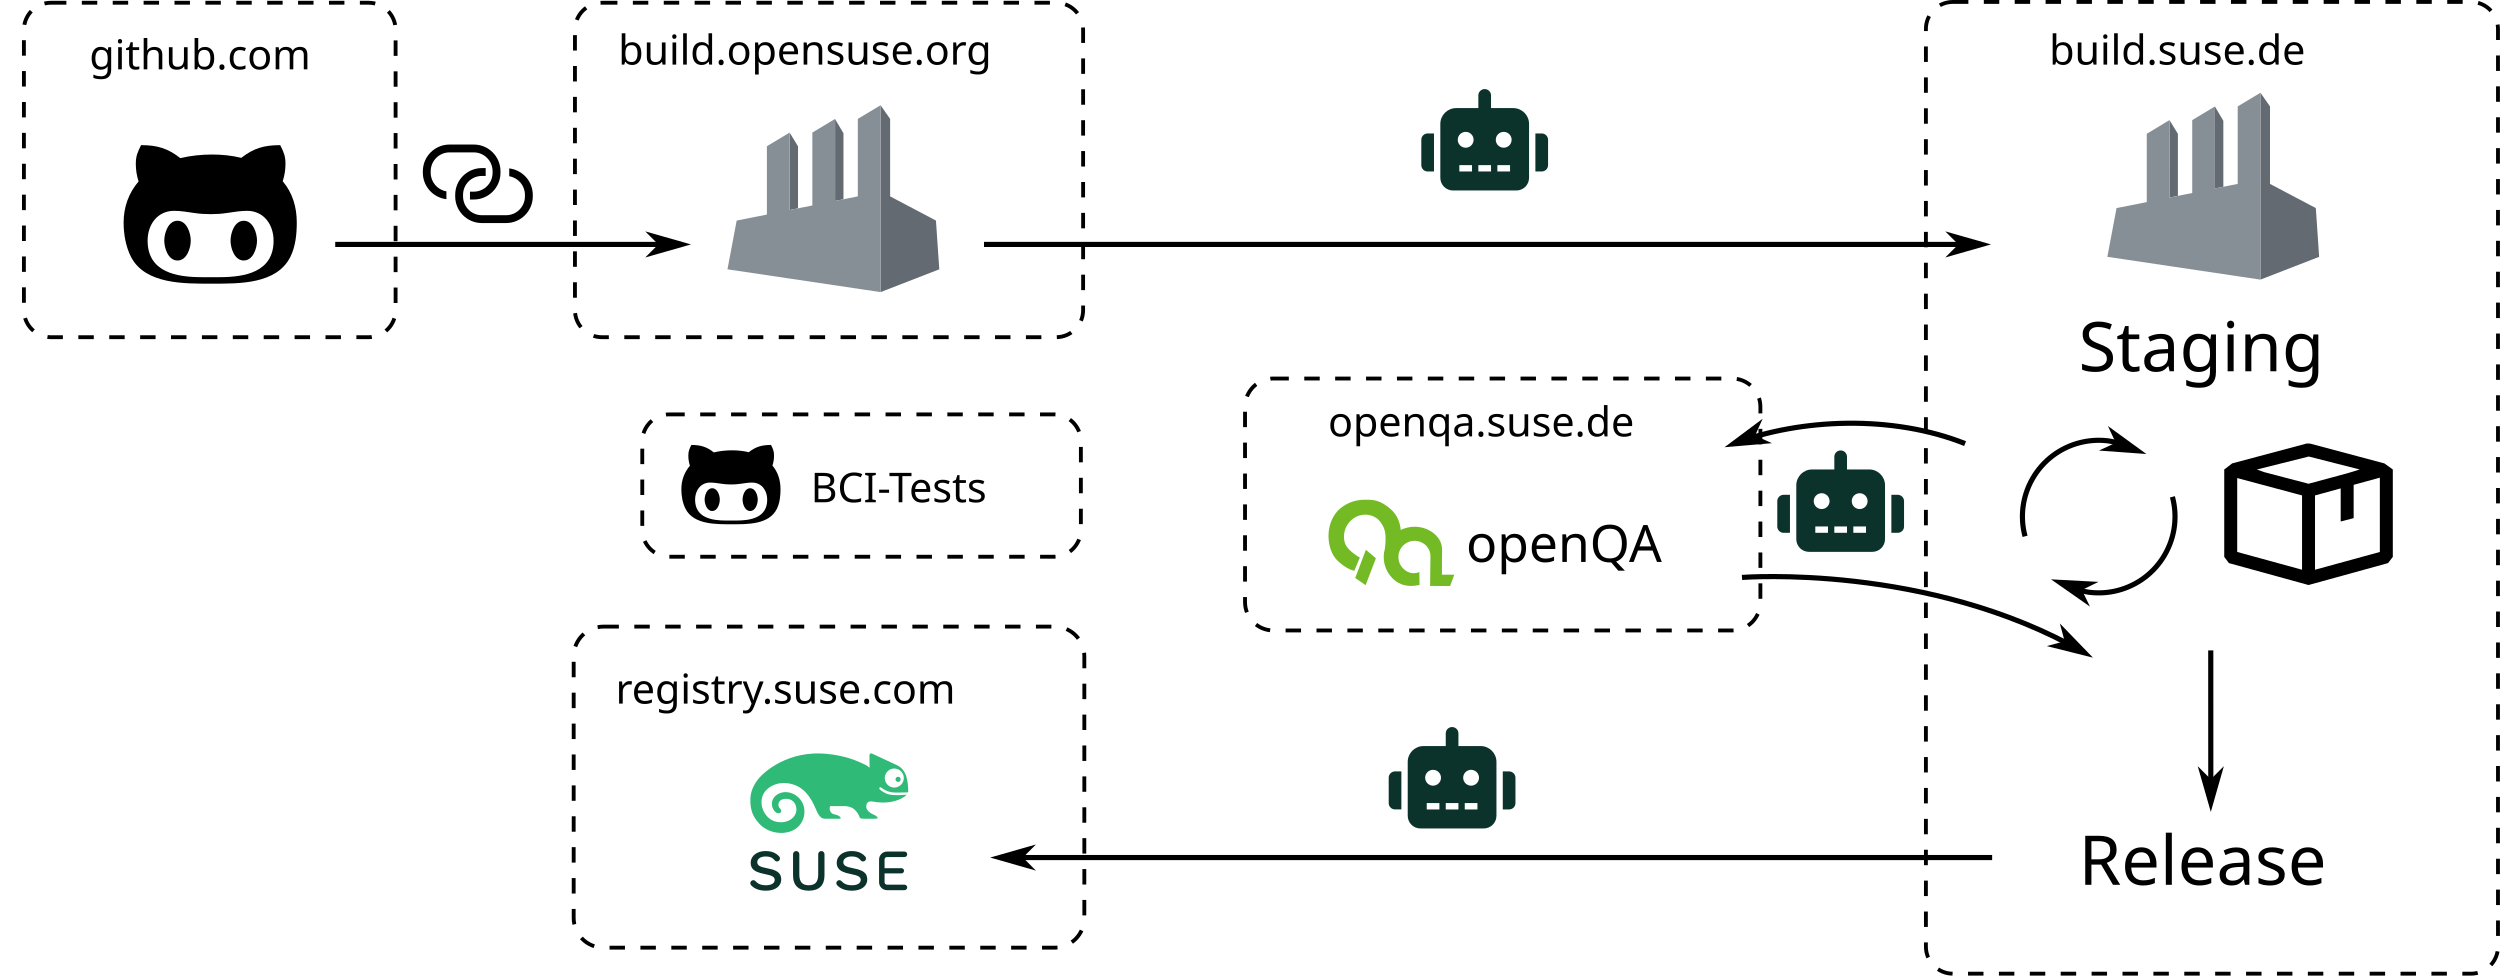
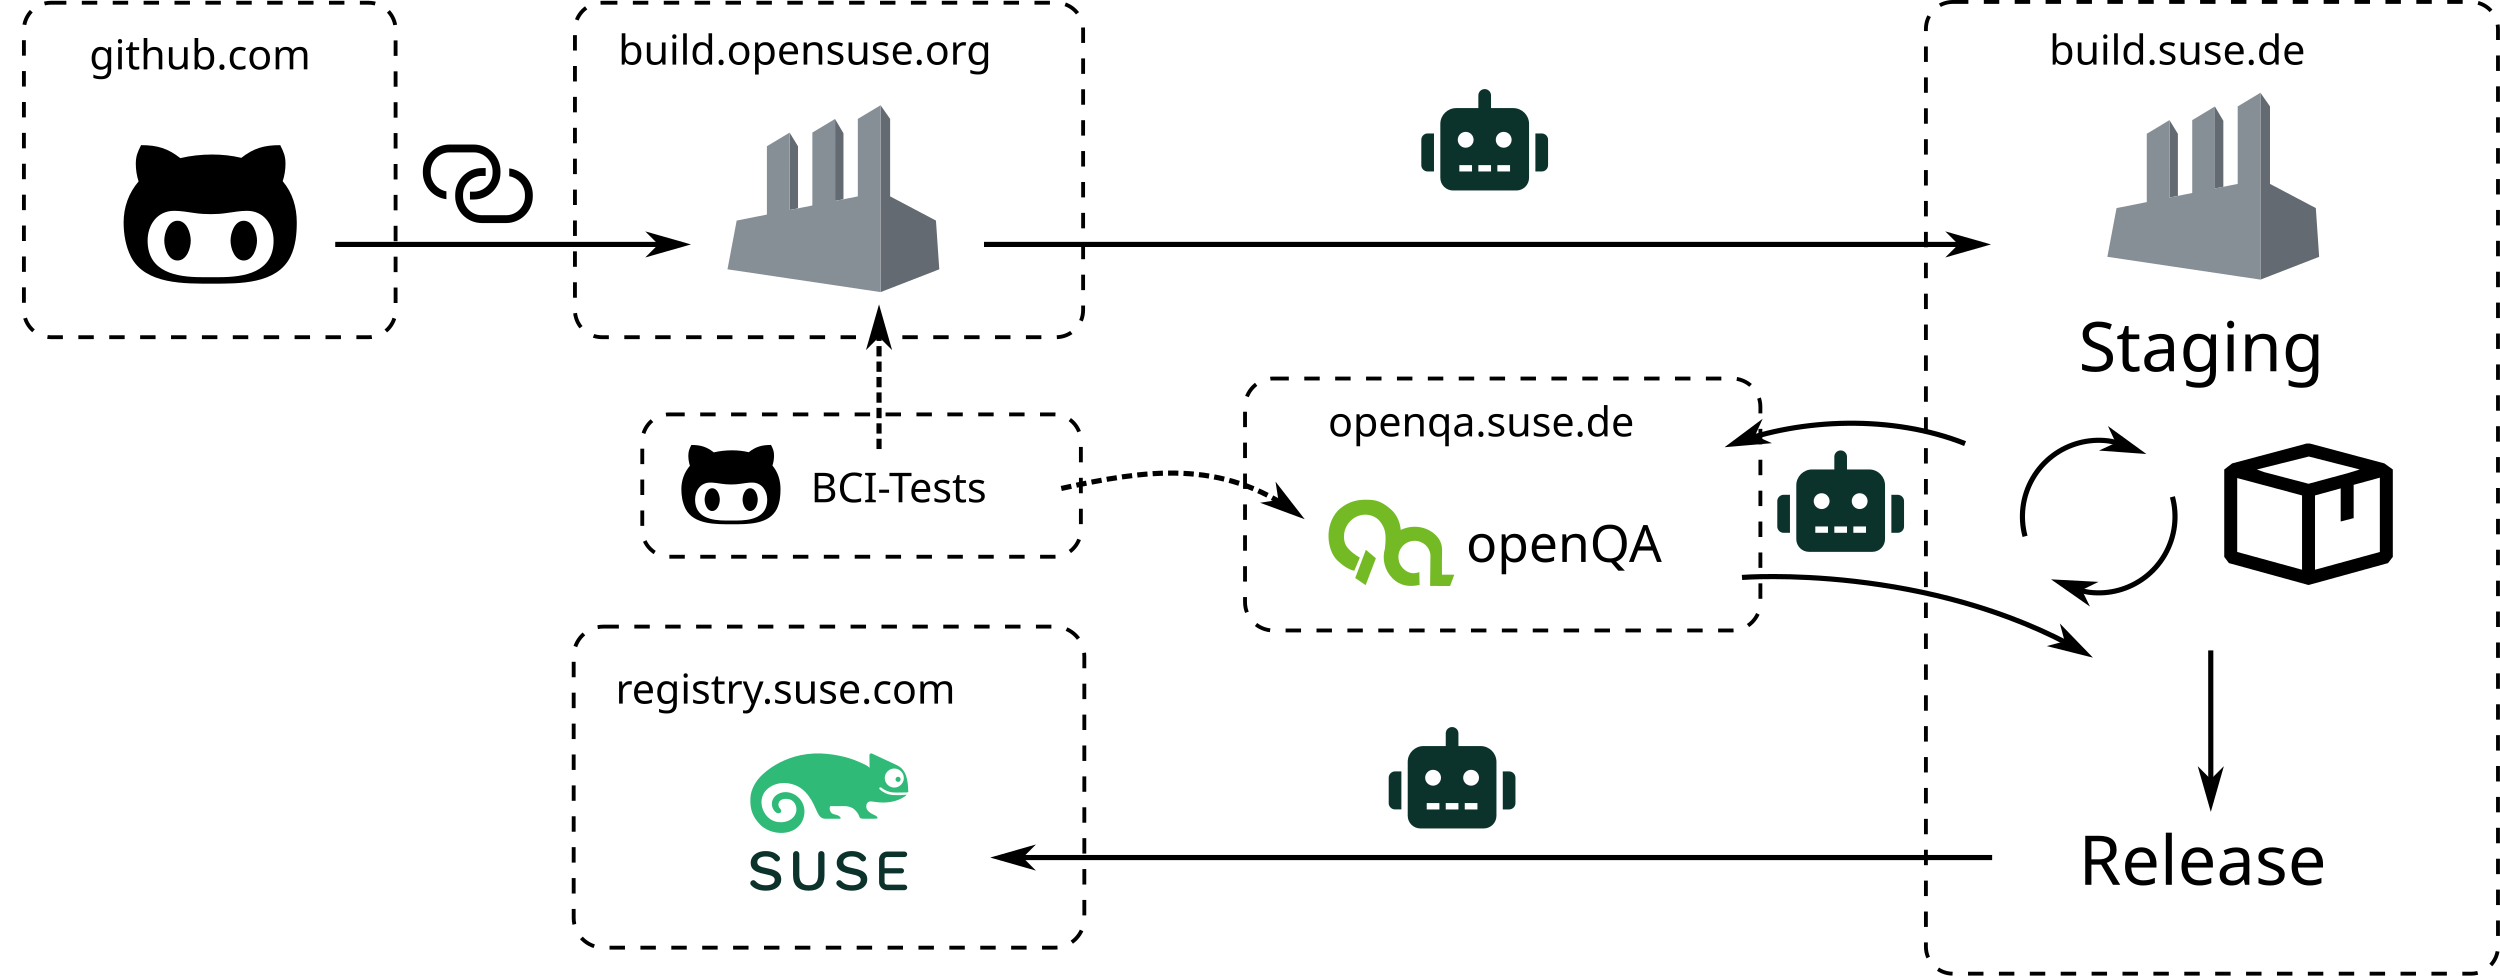
<svg xmlns="http://www.w3.org/2000/svg" width="513.856mm" height="200.542mm" viewBox="0 0 513.856 200.542" version="1.1" id="svg5">
  <defs id="defs2">
    <marker style="overflow:visible" id="marker36761" refX="0" refY="0" orient="auto">
      <path transform="matrix(-0.4,0,0,-0.4,-4,0)" style="fill:context-stroke;fill-rule:evenodd;stroke:context-stroke;stroke-width:1pt" d="M 0,0 5,-5 -12.5,0 5,5 Z" id="path36759" />
    </marker>
    <marker style="overflow:visible" id="Arrow1Send" refX="0" refY="0" orient="auto">
      <path transform="matrix(-0.2,0,0,-0.2,-1.2,0)" style="fill:context-stroke;fill-rule:evenodd;stroke:context-stroke;stroke-width:1pt" d="M 0,0 5,-5 -12.5,0 5,5 Z" id="path16131" />
    </marker>
    <marker style="overflow:visible" id="Arrow1Send-6" refX="0" refY="0" orient="auto">
      <path transform="matrix(-0.2,0,0,-0.2,-1.2,0)" style="fill:context-stroke;fill-rule:evenodd;stroke:context-stroke;stroke-width:1pt" d="M 0,0 5,-5 -12.5,0 5,5 Z" id="path16131-1" />
    </marker>
    <marker style="overflow:visible" id="marker1018" refX="0" refY="0" orient="auto">
      <path transform="matrix(-0.4,0,0,-0.4,-4,0)" style="fill:context-stroke;fill-rule:evenodd;stroke:context-stroke;stroke-width:1pt" d="M 0,0 5,-5 -12.5,0 5,5 Z" id="path1016" />
    </marker>
    <marker style="overflow:visible" id="marker1022" refX="0" refY="0" orient="auto">
      <path transform="matrix(-0.4,0,0,-0.4,-4,0)" style="fill:context-stroke;fill-rule:evenodd;stroke:context-stroke;stroke-width:1pt" d="M 0,0 5,-5 -12.5,0 5,5 Z" id="path1020" />
    </marker>
    <marker style="overflow:visible" id="marker36761-43" refX="0" refY="0" orient="auto">
      <path transform="matrix(-0.4,0,0,-0.4,-4,0)" style="fill:context-stroke;fill-rule:evenodd;stroke:context-stroke;stroke-width:1pt" d="M 0,0 5,-5 -12.5,0 5,5 Z" id="path36759-1" />
    </marker>
    <marker style="overflow:visible" id="marker36761-43-0" refX="0" refY="0" orient="auto">
      <path transform="matrix(-0.4,0,0,-0.4,-4,0)" style="fill:context-stroke;fill-rule:evenodd;stroke:context-stroke;stroke-width:1pt" d="M 0,0 5,-5 -12.5,0 5,5 Z" id="path36759-1-6" />
    </marker>
    <marker style="overflow:visible" id="marker1030" refX="0" refY="0" orient="auto">
      <path transform="matrix(-0.4,0,0,-0.4,-4,0)" style="fill:context-stroke;fill-rule:evenodd;stroke:context-stroke;stroke-width:1pt" d="M 0,0 5,-5 -12.5,0 5,5 Z" id="path1028" />
    </marker>
    <marker style="overflow:visible" id="marker36761-4" refX="0" refY="0" orient="auto">
      <path transform="matrix(-0.4,0,0,-0.4,-4,0)" style="fill:context-stroke;fill-rule:evenodd;stroke:context-stroke;stroke-width:1pt" d="M 0,0 5,-5 -12.5,0 5,5 Z" id="path36759-3" />
    </marker>
    <marker style="overflow:visible" id="Arrow1Send-4" refX="0" refY="0" orient="auto">
      <path transform="matrix(-0.2,0,0,-0.2,-1.2,0)" style="fill:context-stroke;fill-rule:evenodd;stroke:context-stroke;stroke-width:1pt" d="M 0,0 5,-5 -12.5,0 5,5 Z" id="path16131-5" />
    </marker>
    <marker style="overflow:visible" id="marker36761-4-6" refX="0" refY="0" orient="auto">
      <path transform="matrix(-0.4,0,0,-0.4,-4,0)" style="fill:context-stroke;fill-rule:evenodd;stroke:context-stroke;stroke-width:1pt" d="M 0,0 5,-5 -12.5,0 5,5 Z" id="path36759-3-8" />
    </marker>
    <marker style="overflow:visible" id="Arrow1Send-1" refX="0" refY="0" orient="auto">
      <path transform="matrix(-0.2,0,0,-0.2,-1.2,0)" style="fill:context-stroke;fill-rule:evenodd;stroke:context-stroke;stroke-width:1pt" d="M 0,0 5,-5 -12.5,0 5,5 Z" id="path16131-2" />
    </marker>
    <marker style="overflow:visible" id="marker36761-4-6-8" refX="0" refY="0" orient="auto">
      <path transform="matrix(-0.4,0,0,-0.4,-4,0)" style="fill:context-stroke;fill-rule:evenodd;stroke:context-stroke;stroke-width:1pt" d="M 0,0 5,-5 -12.5,0 5,5 Z" id="path36759-3-8-5" />
    </marker>
    <marker style="overflow:visible" id="marker36761-4-6-8-1" refX="0" refY="0" orient="auto">
      <path transform="matrix(-0.4,0,0,-0.4,-4,0)" style="fill:context-stroke;fill-rule:evenodd;stroke:context-stroke;stroke-width:1pt" d="M 0,0 5,-5 -12.5,0 5,5 Z" id="path36759-3-8-5-5" />
    </marker>
    <clipPath id="clipPath8">
      <path d="M 76,2 V 48 H 54 V 71 H 35.581 c -0.078,0.666 -0.141,1.333 -0.206,2 -1.151,12.531 1.036,24.088 6.062,33.969 L 43.125,110 c 1.011,1.817 2.191,3.523 3.438,5.188 1.245,1.662 1.686,2.583 2.469,3.688 C 62.32,133.811 82.129,141 105,141 155.648,141 198.633,118.562 217.656,68.156 231.153,69.541 244.1,66.08 250,54.562 240.601,49.139 228.522,50.877 221.562,54.375 L 240,2 168,48 H 145 V 2 Z" id="path10-8" />
    </clipPath>
    <marker style="overflow:visible" id="marker5584" refX="0" refY="0" orient="auto">
      <path transform="scale(0.2)" style="fill:#4d4d4d;fill-opacity:1;fill-rule:evenodd;stroke:#4d4d4d;stroke-width:1pt;stroke-opacity:1" d="M 0,-7.071 -7.071,0 0,7.071 7.071,0 Z" id="path5582" />
    </marker>
    <marker style="overflow:visible" id="DiamondS" refX="0" refY="0" orient="auto">
      <path transform="scale(0.2)" style="fill:#4d4d4d;fill-opacity:1;fill-rule:evenodd;stroke:#4d4d4d;stroke-width:1pt;stroke-opacity:1" d="M 0,-7.071 -7.071,0 0,7.071 7.071,0 Z" id="path5359" />
    </marker>
    <marker style="overflow:visible" id="DotL" refX="0" refY="0" orient="auto">
      <path transform="matrix(0.8,0,0,0.8,5.92,0.8)" style="fill:#4d4d4d;fill-opacity:1;fill-rule:evenodd;stroke:#4d4d4d;stroke-width:1pt;stroke-opacity:1" d="m -2.5,-1 c 0,2.76 -2.24,5 -5,5 -2.76,0 -5,-2.24 -5,-5 0,-2.76 2.24,-5 5,-5 2.76,0 5,2.24 5,5 z" id="path5335" />
    </marker>
    <clipPath id="clipPath81511" clipPathUnits="userSpaceOnUse">
      <rect y="-1.484" x="934.657" height="12.832" width="26.194" id="rect81513" style="opacity:1;fill:#e7e8e9;fill-opacity:1;stroke:#a7a9ac;stroke-width:0.529;stroke-linecap:square;stroke-linejoin:miter;stroke-miterlimit:4;stroke-dasharray:none;stroke-dashoffset:6;stroke-opacity:1" />
    </clipPath>
    <marker style="overflow:visible" id="marker36761-4-6-8-7" refX="0" refY="0" orient="auto">
      <path transform="matrix(-0.4,0,0,-0.4,-4,0)" style="fill:context-stroke;fill-rule:evenodd;stroke:context-stroke;stroke-width:1pt" d="M 0,0 5,-5 -12.5,0 5,5 Z" id="path36759-3-8-5-59" />
    </marker>
    <marker style="overflow:visible" id="marker36761-4-6-8-3" refX="0" refY="0" orient="auto">
      <path transform="matrix(-0.4,0,0,-0.4,-4,0)" style="fill:context-stroke;fill-rule:evenodd;stroke:context-stroke;stroke-width:1pt" d="M 0,0 5,-5 -12.5,0 5,5 Z" id="path36759-3-8-5-6" />
    </marker>
+     <marker style="overflow:visible" id="marker36761-4-6-8-9" refX="0" refY="0" orient="auto">
+       <path transform="matrix(-0.4,0,0,-0.4,-4,0)" style="fill:context-stroke;fill-rule:evenodd;stroke:context-stroke;stroke-width:1pt" d="M 0,0 5,-5 -12.5,0 5,5 Z" id="path36759-3-8-5-7" />
+     </marker>
+     <marker style="overflow:visible" id="marker36761-4-6-8-9-6" refX="0" refY="0" orient="auto">
+       <path transform="matrix(-0.4,0,0,-0.4,-4,0)" style="fill:context-stroke;fill-rule:evenodd;stroke:context-stroke;stroke-width:1pt" d="M 0,0 5,-5 -12.5,0 5,5 Z" id="path36759-3-8-5-7-1" />
+     </marker>
  </defs>
  <g id="layer1" transform="translate(98.49027,-11.80848)">
    <text xml:space="preserve" style="font-style:normal;font-weight:normal;font-size:14.111px;line-height:1.25;font-family:sans-serif;fill:#000000;fill-opacity:1;stroke:none;stroke-width:0.265" x="328.743" y="193.674" id="text23659-5-7-3">
      <tspan id="tspan23657-4-8-8" style="font-style:normal;font-variant:normal;font-weight:300;font-stretch:normal;font-size:14.111px;font-family:Poppins;-inkscape-font-specification:'Poppins Light';stroke-width:0.265" x="328.743" y="193.674">Release</tspan>
    </text>
    <text xml:space="preserve" style="font-style:normal;font-weight:normal;font-size:14.111px;line-height:1.25;font-family:sans-serif;fill:#000000;fill-opacity:1;stroke:none;stroke-width:0.265" x="328.743" y="88.121" id="text23659-5-7-3-5">
      <tspan id="tspan23657-4-8-8-6" style="font-style:normal;font-variant:normal;font-weight:300;font-stretch:normal;font-size:14.111px;font-family:Poppins;-inkscape-font-specification:'Poppins Light';stroke-width:0.265" x="328.743" y="88.121">Staging</tspan>
    </text>
    <path id="path34793" style="fill:none;stroke:#000000;stroke-width:1.058;stroke-miterlimit:4;stroke-dasharray:none;marker-end:url(#marker36761);stop-color:#000000" d="m 348.032,113.93 c 0.519,1.938 0.669,3.975 0.418,5.996 -0.251,2.021 -0.902,4.027 -1.984,5.902 -1.082,1.875 -2.494,3.442 -4.119,4.669 -1.625,1.228 -3.464,2.117 -5.402,2.636 -1.938,0.519 -3.975,0.669 -5.996,0.418 -2.021,-0.251 -3.855,-1.279 -5.902,-1.984" />
    <path id="path34793-0" style="fill:none;stroke:#000000;stroke-width:1.058;stroke-miterlimit:4;stroke-dasharray:none;marker-end:url(#marker36761);stop-color:#000000" d="m 317.742,122.046 c -0.519,-1.938 -0.669,-3.975 -0.418,-5.996 0.251,-2.021 0.902,-4.027 1.984,-5.902 1.082,-1.875 2.494,-3.442 4.119,-4.669 1.625,-1.228 3.464,-2.117 5.402,-2.636 1.938,-0.519 3.975,-0.669 5.996,-0.418 2.021,0.251 3.869,1.241 5.902,1.984" />
    <rect style="fill:none;fill-opacity:0.754;stroke:#000000;stroke-width:0.794;stroke-miterlimit:4;stroke-dasharray:3.175, 3.175;stroke-dashoffset:0;stroke-opacity:1" id="rect8340-6" width="117.585" height="199.738" x="297.366" y="12.205" ry="5.553" />
    <rect style="fill:none;fill-opacity:0.754;stroke:#000000;stroke-width:0.794;stroke-miterlimit:4;stroke-dasharray:3.175, 3.175;stroke-dashoffset:0;stroke-opacity:1" id="rect8340-6-1" width="104.96" height="65.994" x="19.425" y="140.603" ry="6.115" />
    <rect style="fill:none;fill-opacity:0.754;stroke:#000000;stroke-width:0.794;stroke-miterlimit:4;stroke-dasharray:3.175, 3.175;stroke-dashoffset:0;stroke-opacity:1" id="rect8340-6-1-3" width="105.929" height="51.79" x="157.416" y="89.608" ry="5.826" />
    <path style="fill:none;stroke:#000000;stroke-width:1.058;stroke-linecap:butt;stroke-linejoin:miter;stroke-miterlimit:4;stroke-dasharray:none;stroke-opacity:1;marker-end:url(#marker36761-43-0)" d="m 355.915,145.496 0.009,31.113" id="path37147-7-4-8" />
    <path id="path74680" d="m 181.866,114.524 c -2.052,0.029 -3.974,0.843 -5.397,2.267 -2.816,3.125 -2.164,8.092 -0.179,10.107 1.985,2.015 3.59,2.226 3.59,2.226 l 1.133,-2.717 c -0.587,-0.294 -2.175,-1.335 -2.853,-2.491 -0.677,-1.156 -0.701,-3.775 1.326,-5.384 2.027,-1.609 4.615,-0.937 5.68,0.466 1.066,1.403 1.35,2.501 1.005,5.561 l -0.003,0.016 c -0.617,2.118 -0.082,4.467 1.588,6.137 1.516,1.514 3.446,1.797 5.535,1.323 l -0.048,-2.642 c -1.236,0.492 -2.389,0.2 -3.33,-0.74 -1.3,-1.301 -1.3,-3.409 0,-4.71 0.637,-0.637 1.502,-0.988 2.402,-0.975 0.866,0.013 1.695,0.362 2.307,0.975 0.666,0.669 0.929,1.607 0.905,2.077 l -0.07,6.225 h 1.484 l 0.013,0.011 h 2.613 l 0.86,-2.321 -2.534,-0.011 c -0.009,-1.707 -0.013,-3.684 0.022,-4.454 0.052,-1.283 -0.084,-2.454 -1.255,-3.628 -1.193,-1.193 -2.782,-1.767 -4.407,-1.767 -0.958,0 -1.948,0.233 -2.837,0.656 -0.14,-1.804 -0.952,-3.302 -2.04,-4.251 -2.164,-1.886 -3.456,-1.988 -5.508,-1.959 z m 0.391,10.288 -2.194,5.802 2.144,1.466 2.108,-5.526 z" style="fill:#73ba25;fill-opacity:1;stroke:none;stroke-width:1.288;stroke-linecap:round;stroke-linejoin:round;stroke-miterlimit:4;stroke-dasharray:none;stroke-opacity:1" />
    <text xml:space="preserve" style="font-style:normal;font-weight:normal;font-size:10.583px;line-height:1.25;font-family:sans-serif;fill:#000000;fill-opacity:1;stroke:none;stroke-width:0.265" x="202.856" y="127.309" id="text40605-7-5">
      <tspan style="stroke-width:0.265" x="202.856" y="127.309" id="tspan43282-5-0">openQA</tspan>
    </text>
    <path style="fill:none;stroke:#000000;stroke-width:1.058;stroke-linecap:butt;stroke-linejoin:miter;stroke-miterlimit:4;stroke-dasharray:none;stroke-opacity:1;marker-end:url(#marker36761-4-6-8)" d="m 103.764,62.048 204.896,0" id="path37147-2-0-8-0" />
+     <path style="fill:none;stroke:#000000;stroke-width:1.058;stroke-linecap:butt;stroke-linejoin:miter;stroke-miterlimit:4;stroke-dasharray:2.116, 1.058;stroke-dashoffset:0;stroke-opacity:1;marker-end:url(#marker36761-4-6-8-9)" d="m 119.645,112.21 c 17.321,-3.841 33.005,-6.156 48.356,5.092" id="path37147-2-0-8-0-3" />
+     <path style="fill:none;stroke:#000000;stroke-width:1.058;stroke-linecap:butt;stroke-linejoin:miter;stroke-miterlimit:4;stroke-dasharray:2.116, 1.058;stroke-dashoffset:0;stroke-opacity:1;marker-end:url(#marker36761-4-6-8-9-6)" d="M 82.188,104.105 V 76.455" id="path37147-2-0-8-0-3-2" />
    <path style="fill:none;stroke:#000000;stroke-width:1.058;stroke-linecap:butt;stroke-linejoin:miter;stroke-miterlimit:4;stroke-dasharray:none;stroke-opacity:1;marker-end:url(#marker36761-4-6-8-3)" d="M -29.586,62.048 H 41.448" id="path37147-2-0-8-0-1" />
    <path style="fill:none;stroke:#000000;stroke-width:1.058;stroke-linecap:butt;stroke-linejoin:miter;stroke-miterlimit:4;stroke-dasharray:none;stroke-opacity:1;marker-end:url(#marker36761-4-6-8-1)" d="m 310.98,188.07 -203.854,0" id="path37147-2-0-8-0-9" />
    <text xml:space="preserve" style="font-style:normal;font-weight:normal;font-size:8.467px;line-height:1.25;font-family:sans-serif;fill:#000000;fill-opacity:1;stroke:none;stroke-width:0.265" x="-80.126" y="26.064" id="text5934">
      <tspan id="tspan5932" style="font-style:normal;font-variant:normal;font-weight:normal;font-stretch:normal;font-size:8.467px;font-family:'Roboto Mono';-inkscape-font-specification:'Roboto Mono';stroke-width:0.265" x="-80.126" y="26.064">github.com</tspan>
    </text>
    <text xml:space="preserve" style="font-style:normal;font-weight:normal;font-size:8.467px;line-height:1.25;font-family:sans-serif;fill:#000000;fill-opacity:1;stroke:none;stroke-width:0.265" x="28.04" y="156.431" id="text5934-9">
      <tspan id="tspan5932-0" style="font-style:normal;font-variant:normal;font-weight:normal;font-stretch:normal;font-size:8.467px;font-family:'Roboto Mono';-inkscape-font-specification:'Roboto Mono';stroke-width:0.265" x="28.04" y="156.431">registry.suse.com</tspan>
    </text>
    <text xml:space="preserve" style="font-style:normal;font-weight:normal;font-size:8.467px;line-height:1.25;font-family:sans-serif;fill:#000000;fill-opacity:1;stroke:none;stroke-width:0.265" x="322.707" y="25.09" id="text5934-9-9">
      <tspan id="tspan5932-0-6" style="font-style:normal;font-variant:normal;font-weight:normal;font-stretch:normal;font-size:8.467px;font-family:'Roboto Mono';-inkscape-font-specification:'Roboto Mono';stroke-width:0.265" x="322.707" y="25.09">build.suse.de</tspan>
    </text>
    <path style="fill:none;stroke:#000000;stroke-width:1.058;stroke-linecap:butt;stroke-linejoin:miter;stroke-miterlimit:4;stroke-dasharray:none;stroke-opacity:1;marker-end:url(#marker36761)" d="m 305.42,102.991 c -14.9,-5.949 -33.797,-5.211 -47.496,0" id="path8633" />
    <path style="fill:none;stroke:#000000;stroke-width:1.058;stroke-linecap:butt;stroke-linejoin:miter;stroke-miterlimit:4;stroke-dasharray:none;stroke-opacity:1;marker-end:url(#marker36761-4-6-8)" d="m 259.564,130.496 c 0,0 38.395,-2.995 70.329,15.443" id="path8633-9" />
    <g id="g9058" transform="matrix(0.2645833,0,0,0.2645833,48.13345,159.0578)">
      <path d="m 148.462,130.726 h -13.556 c -1.044,0 -1.896,-0.849 -1.896,-1.895 v -6.849 h 13.083 c 1.124,0 2.037,-0.911 2.037,-2.036 0,-1.125 -0.913,-2.036 -2.037,-2.036 H 133.01 v -6.739 c 0,-1.046 0.852,-1.898 1.896,-1.898 h 13.556 c 1.18,0 2.138,-0.955 2.138,-2.135 0,-1.18 -0.958,-2.138 -2.138,-2.138 h -13.556 c -3.399,0 -6.168,2.768 -6.168,6.171 v 17.66 c 0,3.401 2.769,6.169 6.168,6.169 h 13.556 c 1.18,0 2.138,-0.956 2.138,-2.136 0,-1.181 -0.958,-2.138 -2.138,-2.138 m -39.861,-12.761 c -2.865,-0.514 -4.858,-1.123 -5.974,-1.832 -1.116,-0.709 -1.675,-1.667 -1.675,-2.874 0,-1.296 0.573,-2.36 1.72,-3.19 1.147,-0.829 2.76,-1.244 4.844,-1.244 2.111,0 3.801,0.406 5.069,1.222 0.681,0.438 1.303,1.022 1.863,1.75 0.826,1.071 2.384,1.212 3.389,0.308 0.946,-0.854 1.029,-2.319 0.177,-3.268 -1.027,-1.149 -2.197,-2.059 -3.507,-2.728 -1.946,-0.995 -4.292,-1.493 -7.036,-1.493 -2.355,0 -4.414,0.408 -6.177,1.222 -1.765,0.813 -3.118,1.916 -4.051,3.303 -0.937,1.387 -1.404,2.927 -1.404,4.616 0,1.6 0.368,2.958 1.11,4.073 0.737,1.117 1.923,2.052 3.552,2.806 1.628,0.755 3.815,1.388 6.562,1.901 2.746,0.513 4.668,1.101 5.769,1.764 1.102,0.665 1.653,1.539 1.653,2.624 0,1.359 -0.611,2.408 -1.835,3.146 -1.219,0.74 -2.902,1.109 -5.044,1.109 -2.263,0 -4.156,-0.422 -5.68,-1.267 -0.87,-0.483 -1.649,-1.123 -2.34,-1.92 -0.868,-1.008 -2.424,-1.031 -3.364,-0.091 l -0.009,0.009 c -0.86,0.859 -0.926,2.251 -0.114,3.155 2.582,2.883 6.434,4.322 11.551,4.322 2.354,0 4.428,-0.354 6.224,-1.063 1.795,-0.708 3.189,-1.726 4.185,-3.054 0.997,-1.328 1.494,-2.867 1.494,-4.617 0,-1.629 -0.362,-2.993 -1.086,-4.095 -0.725,-1.1 -1.877,-2.021 -3.462,-2.76 -1.583,-0.74 -3.719,-1.35 -6.404,-1.834 m -66.83,0.01 c -2.866,-0.516 -4.858,-1.123 -5.975,-1.832 -1.116,-0.711 -1.674,-1.668 -1.674,-2.876 0,-1.296 0.574,-2.36 1.72,-3.19 1.147,-0.828 2.76,-1.244 4.843,-1.244 2.11,0 3.8,0.407 5.068,1.222 0.683,0.438 1.304,1.022 1.864,1.752 0.825,1.07 2.384,1.21 3.39,0.307 0.946,-0.856 1.028,-2.319 0.176,-3.269 -1.027,-1.148 -2.198,-2.057 -3.507,-2.728 -1.946,-0.995 -4.293,-1.492 -7.037,-1.492 -2.354,0 -4.412,0.407 -6.177,1.221 -1.765,0.815 -3.116,1.917 -4.051,3.303 -0.935,1.389 -1.402,2.927 -1.402,4.617 0,1.599 0.368,2.958 1.108,4.072 0.739,1.118 1.924,2.053 3.553,2.807 1.629,0.754 3.816,1.387 6.561,1.901 2.746,0.513 4.669,1.101 5.771,1.765 1.1,0.662 1.652,1.538 1.652,2.623 0,1.358 -0.612,2.407 -1.833,3.146 -1.222,0.74 -2.904,1.109 -5.045,1.109 -2.264,0 -4.157,-0.422 -5.68,-1.268 -0.871,-0.483 -1.65,-1.123 -2.339,-1.92 -0.868,-1.007 -2.427,-1.031 -3.367,-0.09 l -0.008,0.009 c -0.86,0.858 -0.925,2.251 -0.115,3.155 2.583,2.882 6.434,4.322 11.553,4.322 2.353,0 4.427,-0.355 6.222,-1.064 1.796,-0.708 3.19,-1.727 4.186,-3.054 0.997,-1.326 1.494,-2.867 1.494,-4.617 0,-1.628 -0.362,-2.993 -1.087,-4.094 -0.724,-1.101 -1.876,-2.021 -3.462,-2.76 -1.583,-0.741 -3.717,-1.351 -6.402,-1.833 M 86.342,107.06 v 16.427 c 0,3.922 -1.04,6.886 -3.121,8.893 -2.083,2.006 -5.114,3.008 -9.096,3.008 -3.983,0 -7.016,-1.002 -9.097,-3.008 -2.081,-2.007 -3.122,-4.971 -3.122,-8.893 V 107.06 c 0,-1.35 1.094,-2.444 2.443,-2.444 1.348,0 2.445,1.094 2.445,2.444 v 15.839 c 0,2.836 0.595,4.925 1.787,6.267 1.192,1.342 3.038,2.014 5.544,2.014 2.504,0 4.351,-0.672 5.543,-2.014 1.192,-1.342 1.787,-3.431 1.787,-6.267 V 107.06 c 0,-1.35 1.095,-2.444 2.445,-2.444 1.348,0 2.442,1.094 2.442,2.444" fill="#0c322c" id="path9054" />
      <path d="m 144.609,50.569 c -0.657,0.436 -1.538,0.437 -2.195,0 -1.079,-0.716 -1.182,-2.211 -0.312,-3.079 0.772,-0.8 2.046,-0.8 2.819,-0.001 0.868,0.868 0.763,2.364 -0.312,3.08 m 3.14,-4.361 c 1.252,5.329 -3.537,10.121 -8.866,8.869 -2.712,-0.637 -4.868,-2.79 -5.502,-5.503 -1.251,-5.326 3.536,-10.114 8.864,-8.865 2.711,0.633 4.865,2.786 5.504,5.499 m -35.882,28.659 c 0.612,0.876 1.116,1.721 1.402,2.566 0.2,0.602 0.456,1.393 1.05,1.711 0.034,0.018 0.062,0.033 0.097,0.044 1.087,0.396 3.884,0.329 3.884,0.329 h 5.142 c 0.439,0.007 4.301,-0.004 4.205,-0.437 -0.463,-2.066 -2.855,-2.434 -4.671,-3.515 -1.679,-1 -3.266,-2.133 -3.99,-4.082 -0.374,-1.006 -0.152,-3.327 0.496,-4.173 0.473,-0.61 1.165,-1.016 1.916,-1.18 0.827,-0.177 1.687,-0.024 2.518,0.06 1.021,0.104 2.032,0.289 3.049,0.416 1.969,0.256 3.953,0.359 5.936,0.305 3.274,-0.091 6.555,-0.613 9.658,-1.67 2.165,-0.728 4.299,-1.711 6.141,-3.078 2.094,-1.557 1.546,-1.41 -0.577,-1.193 -2.542,0.261 -5.108,0.297 -7.656,0.147 -2.379,-0.138 -4.724,-0.418 -6.877,-1.524 -1.696,-0.874 -3.151,-1.75 -4.492,-3.105 -0.201,-0.204 -0.327,-0.802 0.041,-1.183 0.356,-0.371 1.113,-0.155 1.346,0.041 2.344,1.96 5.837,3.572 9.457,3.748 1.955,0.097 3.861,0.135 5.819,0.047 0.977,-0.044 2.457,-0.037 3.435,-0.047 0.508,-0.006 1.889,0.139 2.147,-0.397 0.077,-0.157 0.071,-0.338 0.065,-0.513 -0.288,-7.829 -0.867,-16.663 -9.061,-20.406 -6.114,-2.796 -15.281,-7.127 -19.152,-8.924 -0.9,-0.425 -1.95,0.249 -1.95,1.248 0,2.616 0.135,6.374 0.135,9.794 -1.854,-1.89 -4.978,-3.081 -7.359,-4.174 -2.702,-1.241 -5.495,-2.29 -8.332,-3.175 -5.72,-1.771 -11.636,-2.861 -17.586,-3.454 -6.746,-0.672 -13.608,-0.35 -20.257,1.022 -10.942,2.27 -21.698,7.534 -29.864,15.229 -5.013,4.724 -8.946,11.436 -9.213,18.25 -0.379,9.643 2.322,14.823 7.289,20.16 7.919,8.506 24.962,9.696 31.864,-0.39 3.103,-4.542 3.78,-10.701 1.525,-15.718 -2.252,-5.017 -7.433,-8.643 -12.927,-8.827 -4.264,-0.14 -8.805,2.027 -10.438,5.969 -1.247,3.009 -0.537,6.728 1.732,9.066 0.884,0.913 2.081,1.657 3.391,1.365 0.769,-0.17 1.414,-0.75 1.531,-1.532 0.172,-1.154 -0.839,-1.902 -1.459,-2.788 -1.121,-1.599 -0.894,-3.997 0.51,-5.356 1.184,-1.147 2.938,-1.486 4.587,-1.483 1.534,0.003 3.104,0.279 4.429,1.053 1.861,1.094 3.099,3.099 3.524,5.22 1.279,6.333 -3.869,11.479 -10.851,11.884 -3.571,0.212 -7.207,-0.728 -9.995,-2.972 -7.06,-5.679 -8.79,-17.288 -0.718,-23.486 7.659,-5.882 17.331,-4.366 23.03,-1.309 4.565,2.445 7.966,6.447 10.543,10.871 1.292,2.224 2.394,4.548 3.417,6.911 0.984,2.27 1.902,4.558 3.871,6.222 1.304,1.103 2.911,1.063 4.619,1.063 h 9.746 c 1.322,0 1.002,-0.882 0.428,-1.467 -1.292,-1.32 -3.148,-1.619 -4.868,-2.092 -3.926,-1.08 -3.526,-6.279 -2.44,-6.279 3.513,0 3.624,0.104 6.7,0.063 4.442,-0.06 5.783,-0.318 9.254,0.967 1.858,0.687 3.642,2.502 4.804,4.158" fill="#30ba78" id="path9056" />
    </g>
    <path fill="currentColor" d="m 188.25,170.365 h 1.303 v 7.816 h -1.303 a 1.301,1.301 0 0 1 -1.303,-1.303 v -5.211 a 1.301,1.301 0 0 1 1.303,-1.303 z m 20.844,-1.954 v 11.073 a 2.608,2.608 0 0 1 -2.606,2.606 h -13.027 a 2.608,2.608 0 0 1 -2.606,-2.606 v -11.073 a 3.256,3.256 0 0 1 3.257,-3.257 h 4.56 v -2.606 a 1.303,1.303 0 0 1 2.606,0 v 2.606 h 4.56 a 3.256,3.256 0 0 1 3.257,3.257 z m -11.399,3.257 a 1.628,1.628 0 1 0 -1.628,1.628 1.628,1.628 0 0 0 1.628,-1.628 z m -0.326,5.211 h -2.606 v 1.303 h 2.606 z m 3.908,0 h -2.606 v 1.303 h 2.606 z m 4.234,-5.211 a 1.628,1.628 0 1 0 -1.628,1.628 1.628,1.628 0 0 0 1.628,-1.628 z m -0.326,5.211 h -2.606 v 1.303 h 2.606 z m 7.816,-5.211 v 5.211 a 1.301,1.301 0 0 1 -1.303,1.303 h -1.303 v -7.816 h 1.303 a 1.301,1.301 0 0 1 1.303,1.303 z" id="path11544-1" style="fill:#0c322c;fill-opacity:1;stroke-width:0.041" />
    <path fill="currentColor" d="m 291.568,113.511 h -1.303 v 7.816 h 1.303 a 1.301,1.301 0 0 0 1.303,-1.303 v -5.211 a 1.301,1.301 0 0 0 -1.303,-1.303 z m -20.844,-1.954 v 11.073 a 2.608,2.608 0 0 0 2.606,2.606 h 13.027 a 2.608,2.608 0 0 0 2.606,-2.606 v -11.073 a 3.256,3.256 0 0 0 -3.257,-3.257 h -4.56 v -2.606 a 1.303,1.303 0 0 0 -2.606,0 v 2.606 h -4.56 a 3.256,3.256 0 0 0 -3.257,3.257 z m 11.399,3.257 a 1.628,1.628 0 1 1 1.628,1.628 1.628,1.628 0 0 1 -1.628,-1.628 z m 0.326,5.211 h 2.606 v 1.303 h -2.606 z m -3.908,0 h 2.606 v 1.303 h -2.606 z m -4.234,-5.211 a 1.628,1.628 0 1 1 1.628,1.628 1.628,1.628 0 0 1 -1.628,-1.628 z m 0.326,5.211 h 2.606 v 1.303 h -2.606 z m -7.816,-5.211 v 5.211 a 1.301,1.301 0 0 0 1.303,1.303 h 1.303 v -7.816 h -1.303 a 1.301,1.301 0 0 0 -1.303,1.303 z" id="path11544-1-4" style="fill:#0c322c;fill-opacity:1;stroke-width:0.041" />
    <text xml:space="preserve" style="font-style:normal;font-weight:normal;font-size:8.467px;line-height:1.25;font-family:sans-serif;fill:#000000;fill-opacity:1;stroke:none;stroke-width:0.265" x="174.482" y="101.507" id="text5934-9-9-0">
      <tspan id="tspan5932-0-6-4" style="font-style:normal;font-variant:normal;font-weight:normal;font-stretch:normal;font-size:8.467px;font-family:'Roboto Mono';-inkscape-font-specification:'Roboto Mono';stroke-width:0.265" x="174.482" y="101.507">openqa.suse.de</tspan>
    </text>
-     <path fill-rule="evenodd" clip-rule="evenodd" d="m 376.303,102.979 15.299,4.078 1.732,1.253 v 17.964 l -0.986,1.279 -16.338,4.504 -16.365,-4.504 -0.96,-1.279 v -17.964 l 1.626,-1.253 15.272,-4.078 z m -0.24,2.665 -10.661,2.665 1.466,0.533 9.142,2.399 7.996,-2.159 2.532,-0.773 z m -14.712,19.617 13.326,3.651 v -15.272 l -13.326,-3.571 z m 15.992,-11.621 v 15.272 l 13.326,-3.651 v -15.272 l -5.384,1.474 v 6.842 l -2.665,0.693 v -6.805 z" id="path111699" style="stroke-width:2.665" />
+     <path fill-rule="evenodd" clip-rule="evenodd" d="m 376.303,102.979 15.299,4.078 1.732,1.253 v 17.964 l -0.986,1.279 -16.338,4.504 -16.365,-4.504 -0.96,-1.279 v -17.964 l 1.626,-1.253 15.272,-4.078 z m -0.24,2.665 -10.661,2.665 1.466,0.533 9.142,2.399 7.996,-2.159 2.532,-0.773 z m -14.712,19.617 13.326,3.651 v -15.272 l -13.326,-3.571 z m 15.992,-11.621 v 15.272 l 13.326,-3.651 v -15.272 l -5.384,1.474 v 6.842 l -2.665,0.693 v -6.805 z" id="path111699" style="stroke-width:2.381;stroke-dasharray:none" />
    <g id="g114734" transform="matrix(0.08502604,0,0,0.08502604,334.6601,28.38355)">
      <path fill="#636a72" d="M 370.037,29.258 V 238.602 249.619 481 L 512,425.908 503.951,308.086 393.174,249.594 V 62.311 Z M 260.131,62.816 V 260.59 l 20.246,-4.053 V 97.018 Z m -109.855,32.703 -0.051,187.061 20.297,-4.064 v -149.941 z" id="path114232" />
      <path d="m 370.037,29.258 -54.953,33.053 V 249.595 l -20.246,4.053 -26.029,5.207 -8.678,1.736 V 62.311 L 205.177,95.368 V 271.587 l -23.139,4.627 -26.029,5.207 -5.785,1.16 V 95.368 L 95.27,128.42 V 293.574 L 22.205,308.087 1.1313e-4,425.91 156.009,449.139 l 164.677,24.518 49.352,7.346 V 317.958 249.62 238.605 Z" fill="#868e96" id="path114234" />
    </g>
    <rect style="fill:none;fill-opacity:0.754;stroke:#000000;stroke-width:0.794;stroke-miterlimit:4;stroke-dasharray:3.175, 3.175;stroke-dashoffset:0;stroke-opacity:1" id="rect8340-6-8" width="104.45" height="68.745" x="19.686" y="12.373" ry="5.553" />
    <rect style="fill:none;fill-opacity:0.754;stroke:#000000;stroke-width:0.794;stroke-miterlimit:4;stroke-dasharray:3.175, 3.175;stroke-dashoffset:0;stroke-opacity:1" id="rect8340-6-8-9" width="76.397" height="68.745" x="-93.576" y="12.373" ry="5.553" />
    <text xml:space="preserve" style="font-style:normal;font-weight:normal;font-size:8.467px;line-height:1.25;font-family:sans-serif;fill:#000000;fill-opacity:1;stroke:none;stroke-width:0.265" x="28.581" y="25.09" id="text5934-9-9-3">
      <tspan id="tspan5932-0-6-6" style="font-style:normal;font-variant:normal;font-weight:normal;font-stretch:normal;font-size:8.467px;font-family:'Roboto Mono';-inkscape-font-specification:'Roboto Mono';stroke-width:0.265" x="28.581" y="25.09">build.opensuse.org</tspan>
    </text>
    <path fill="currentColor" d="m 194.952,39.238 h 1.303 v 7.816 h -1.303 a 1.301,1.301 0 0 1 -1.303,-1.303 v -5.211 a 1.301,1.301 0 0 1 1.303,-1.303 z m 20.844,-1.954 v 11.073 a 2.608,2.608 0 0 1 -2.606,2.606 h -13.027 a 2.608,2.608 0 0 1 -2.606,-2.606 v -11.073 a 3.256,3.256 0 0 1 3.257,-3.257 h 4.56 v -2.606 a 1.303,1.303 0 0 1 2.606,0 v 2.606 h 4.56 a 3.256,3.256 0 0 1 3.257,3.257 z m -11.399,3.257 a 1.628,1.628 0 1 0 -1.628,1.628 1.628,1.628 0 0 0 1.628,-1.628 z m -0.326,5.211 h -2.606 v 1.303 h 2.606 z m 3.908,0 h -2.606 v 1.303 h 2.606 z m 4.234,-5.211 a 1.628,1.628 0 1 0 -1.628,1.628 1.628,1.628 0 0 0 1.628,-1.628 z m -0.326,5.211 h -2.606 v 1.303 h 2.606 z m 7.816,-5.211 v 5.211 a 1.301,1.301 0 0 1 -1.303,1.303 h -1.303 v -7.816 h 1.303 a 1.301,1.301 0 0 1 1.303,1.303 z" id="path11544-12-4" style="fill:#0c322c;fill-opacity:1;stroke-width:0.041" />
    <g id="g114734-9" transform="matrix(0.08502604,0,0,0.08502604,51.03817,30.94982)">
      <path fill="#636a72" d="M 370.037,29.258 V 238.602 249.619 481 L 512,425.908 503.951,308.086 393.174,249.594 V 62.311 Z M 260.131,62.816 V 260.59 l 20.246,-4.053 V 97.018 Z m -109.855,32.703 -0.051,187.061 20.297,-4.064 v -149.941 z" id="path114232-3" />
      <path d="m 370.037,29.258 -54.953,33.053 V 249.595 l -20.246,4.053 -26.029,5.207 -8.678,1.736 V 62.311 L 205.177,95.368 V 271.587 l -23.139,4.627 -26.029,5.207 -5.785,1.16 V 95.368 L 95.27,128.42 V 293.574 L 22.205,308.087 1.1313e-4,425.91 156.009,449.139 l 164.677,24.518 49.352,7.346 V 317.958 249.62 238.605 Z" fill="#868e96" id="path114234-1" />
    </g>
    <path d="m -59.282,61.268 c 0,1.55 -0.808,4.086 -2.721,4.086 -1.913,0 -2.721,-2.536 -2.721,-4.086 0,-1.55 0.808,-4.086 2.721,-4.086 1.913,0 2.721,2.536 2.721,4.086 z m 21.792,-3.745 c 0,2.365 -0.237,4.872 -1.298,7.044 -2.81,5.68 -10.537,5.546 -16.068,5.546 -5.621,0 -13.807,0.2 -16.728,-5.546 -1.083,-2.15 -1.498,-4.679 -1.498,-7.044 0,-3.107 1.031,-6.043 3.077,-8.423 -0.386,-1.172 -0.571,-2.402 -0.571,-3.618 0,-1.594 0.363,-2.395 1.083,-3.841 3.359,0 5.509,0.667 8.067,2.669 2.15,-0.512 4.36,-0.741 6.577,-0.741 2.002,0 4.019,0.215 5.962,0.682 2.521,-1.98 4.671,-2.61 7.993,-2.61 0.727,1.446 1.083,2.247 1.083,3.841 0,1.216 -0.193,2.425 -0.571,3.574 2.039,2.402 2.892,5.361 2.892,8.468 z m -4.768,3.745 c 0,-3.255 -1.98,-6.125 -5.45,-6.125 -1.401,0 -2.744,0.252 -4.152,0.445 -1.105,0.171 -2.21,0.237 -3.344,0.237 -1.127,0 -2.232,-0.067 -3.344,-0.237 -1.387,-0.193 -2.744,-0.445 -4.152,-0.445 -3.47,0 -5.45,2.87 -5.45,6.125 0,6.51 5.962,7.511 11.152,7.511 h 3.574 c 5.213,0 11.167,-0.994 11.167,-7.511 z m -6.125,-4.086 c -1.913,0 -2.721,2.536 -2.721,4.086 0,1.55 0.808,4.086 2.721,4.086 1.913,0 2.721,-2.536 2.721,-4.086 0,-1.55 -0.808,-4.086 -2.721,-4.086 z" id="path79521" style="stroke-width:0.074" />
    <text xml:space="preserve" style="font-style:normal;font-weight:normal;font-size:8.467px;line-height:1.25;font-family:sans-serif;fill:#000000;fill-opacity:1;stroke:none;stroke-width:0.265" x="68.141" y="115.044" id="text5934-3">
      <tspan id="tspan5932-7" style="font-style:normal;font-variant:normal;font-weight:normal;font-stretch:normal;font-size:8.467px;font-family:'Roboto Mono';-inkscape-font-specification:'Roboto Mono';stroke-width:0.265" x="68.141" y="115.044">BCI-Tests</tspan>
    </text>
    <rect style="fill:none;fill-opacity:0.754;stroke:#000000;stroke-width:0.794;stroke-miterlimit:4;stroke-dasharray:3.175, 3.175;stroke-dashoffset:0;stroke-opacity:1" id="rect8340-6-8-9-5" width="90.152" height="29.264" x="33.524" y="96.982" ry="5.553" />
    <path d="m 49.458,114.503 c 0,0.887 -0.463,2.339 -1.558,2.339 -1.095,0 -1.558,-1.452 -1.558,-2.339 0,-0.887 0.463,-2.339 1.558,-2.339 1.095,0 1.558,1.452 1.558,2.339 z m 12.478,-2.144 c 0,1.354 -0.136,2.789 -0.743,4.033 -1.609,3.252 -6.033,3.176 -9.201,3.176 -3.218,0 -7.906,0.115 -9.578,-3.176 -0.62,-1.231 -0.858,-2.679 -0.858,-4.033 0,-1.779 0.59,-3.46 1.762,-4.823 -0.221,-0.671 -0.327,-1.376 -0.327,-2.072 0,-0.913 0.208,-1.371 0.62,-2.199 1.923,0 3.155,0.382 4.619,1.528 1.231,-0.293 2.497,-0.425 3.766,-0.425 1.146,0 2.301,0.123 3.414,0.391 1.444,-1.134 2.675,-1.495 4.577,-1.495 0.416,0.828 0.62,1.286 0.62,2.199 0,0.696 -0.11,1.388 -0.327,2.046 1.168,1.376 1.656,3.07 1.656,4.849 z m -2.73,2.144 c 0,-1.864 -1.134,-3.507 -3.121,-3.507 -0.802,0 -1.571,0.144 -2.378,0.255 -0.633,0.098 -1.265,0.136 -1.915,0.136 -0.645,0 -1.278,-0.038 -1.915,-0.136 -0.794,-0.11 -1.571,-0.255 -2.378,-0.255 -1.987,0 -3.121,1.643 -3.121,3.507 0,3.728 3.414,4.301 6.386,4.301 h 2.046 c 2.985,0 6.394,-0.569 6.394,-4.301 z m -3.507,-2.339 c -1.095,0 -1.558,1.452 -1.558,2.339 0,0.887 0.463,2.339 1.558,2.339 1.095,0 1.558,-1.452 1.558,-2.339 0,-0.887 -0.463,-2.339 -1.558,-2.339 z" id="path79521-9" style="stroke-width:0.042" />
    <path fill-rule="evenodd" clip-rule="evenodd" d="m -6.089,41.517 h 4.98 a 5.488,5.488 0 0 1 5.488,5.488 v 0.331 a 5.488,5.488 0 0 1 -5.488,5.48 h -0.783 v -1.614 h 0.783 a 3.874,3.874 0 0 0 3.866,-3.858 v -0.339 a 3.874,3.874 0 0 0 -3.858,-3.874 h -4.988 a 3.874,3.874 0 0 0 -3.874,3.874 v 0.331 a 3.864,3.864 0 0 0 3.228,3.801 v 1.614 a 5.488,5.488 0 0 1 -4.843,-5.407 v -0.339 a 5.496,5.496 0 0 1 5.488,-5.488 z m 12.268,6.521 v -1.614 a 5.488,5.488 0 0 1 4.843,5.424 v 0.331 A 5.496,5.496 0 0 1 5.541,57.658 H 0.553 A 5.488,5.488 0 0 1 -4.927,52.186 V 51.847 A 5.488,5.488 0 0 1 0.553,46.359 H 1.336 v 1.614 H 0.553 A 3.874,3.874 0 0 0 -3.313,51.847 v 0.331 a 3.874,3.874 0 0 0 3.866,3.866 H 5.541 A 3.874,3.874 0 0 0 9.407,52.186 V 51.847 A 3.864,3.864 0 0 0 6.179,48.037 Z" id="path2-4" style="stroke-width:1.614" />
  </g>
  <style type="text/css" id="style8512">
	.st0{fill:none;stroke:#0C322C;stroke-width:17;stroke-miterlimit:10;}
</style>
</svg>
